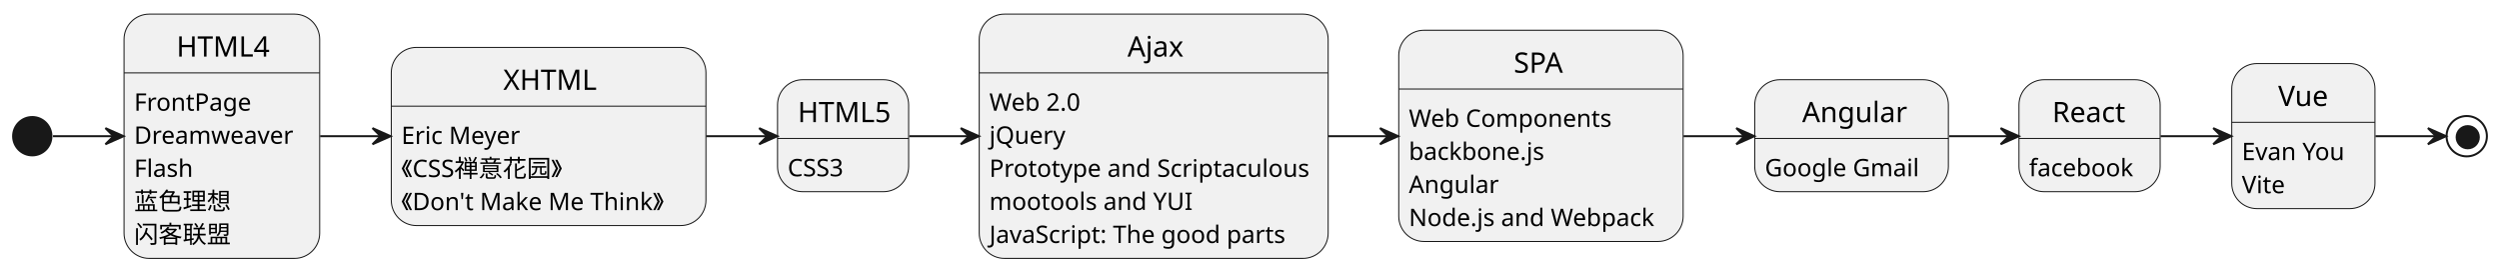
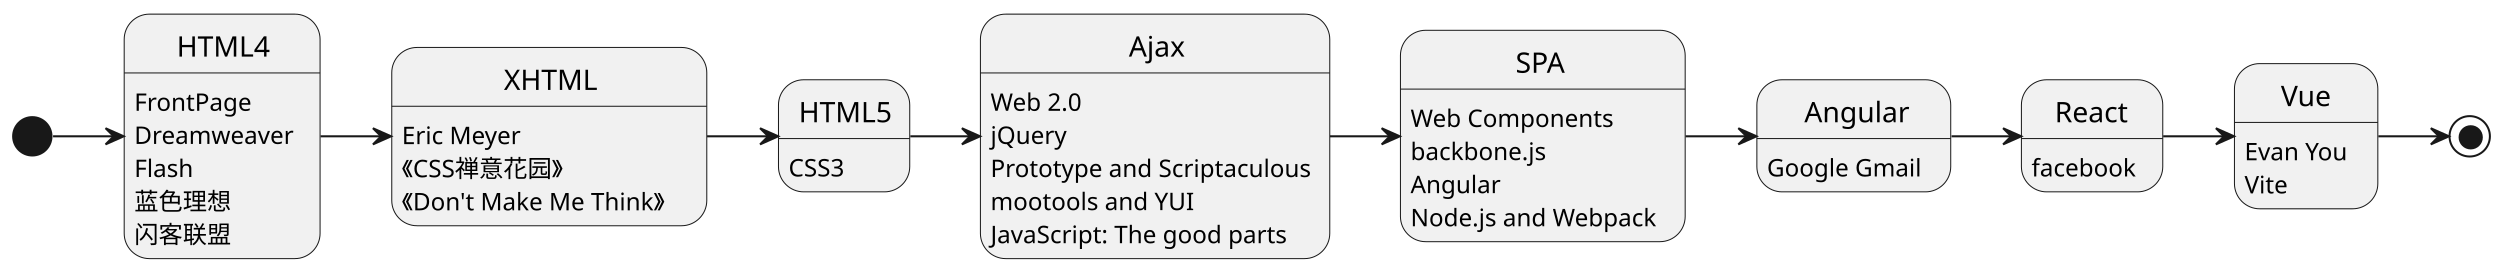
- <svg xmlns="http://www.w3.org/2000/svg" contentStyleType="text/css" height="134px" preserveAspectRatio="none" style="width:1239px;height:134px;background:#FFFFFF;" version="1.1" viewBox="0 0 1239 134" width="1239px" zoomAndPan="magnify">
+ <svg xmlns="http://www.w3.org/2000/svg" contentStyleType="text/css" height="81.179px" preserveAspectRatio="none" style="width:750px;height:81px;background:#FFFFFF;" version="1.1" viewBox="0 0 750 81" width="750.606px" zoomAndPan="magnify">
  <defs />
  <g>
-     <ellipse cx="16" cy="67.5" fill="#181818" rx="10" ry="10" style="stroke:none;stroke-width:1.0;" />
+     <ellipse cx="9.693" cy="40.893" fill="#181818" rx="6.058" ry="6.058" style="stroke:none;stroke-width:0.606;" />
    <g id="HTML4">
-       <rect fill="#F1F1F1" height="121.064" rx="12.5" ry="12.5" style="stroke:#181818;stroke-width:0.5;" width="97" x="61.5" y="7" />
-       <line style="stroke:#181818;stroke-width:0.5;" x1="61.5" x2="158.5" y1="36.12" y2="36.12" />
-       <text fill="#000000" font-family="sans-serif" font-size="14" lengthAdjust="spacing" textLength="45" x="87.5" y="28.044">HTML4</text>
-       <text fill="#000000" font-family="sans-serif" font-size="12" lengthAdjust="spacing" textLength="57" x="66.5" y="54.872">FrontPage</text>
-       <text fill="#000000" font-family="sans-serif" font-size="12" lengthAdjust="spacing" textLength="77" x="66.5" y="71.261">Dreamweaver</text>
-       <text fill="#000000" font-family="sans-serif" font-size="12" lengthAdjust="spacing" textLength="31" x="66.5" y="87.649">Flash</text>
-       <text fill="#000000" font-family="sans-serif" font-size="12" lengthAdjust="spacing" textLength="48" x="66.5" y="104.038">蓝色理想</text>
-       <text fill="#000000" font-family="sans-serif" font-size="12" lengthAdjust="spacing" textLength="48" x="66.5" y="120.427">闪客联盟</text>
+       <rect fill="#F1F1F1" height="73.342" rx="7.573" ry="7.573" style="stroke:#181818;stroke-width:0.303;" width="58.764" x="37.258" y="4.241" />
+       <line style="stroke:#181818;stroke-width:0.303;" x1="37.258" x2="96.022" y1="21.882" y2="21.882" />
+       <text fill="#000000" font-family="sans-serif" font-size="8.481" lengthAdjust="spacing" textLength="27.262" x="53.009" y="16.989">HTML4</text>
+       <text fill="#000000" font-family="sans-serif" font-size="7.27" lengthAdjust="spacing" textLength="34.532" x="40.287" y="33.242">FrontPage</text>
+       <text fill="#000000" font-family="sans-serif" font-size="7.27" lengthAdjust="spacing" textLength="46.648" x="40.287" y="43.171">Dreamweaver</text>
+       <text fill="#000000" font-family="sans-serif" font-size="7.27" lengthAdjust="spacing" textLength="18.78" x="40.287" y="53.099">Flash</text>
+       <text fill="#000000" font-family="sans-serif" font-size="7.27" lengthAdjust="spacing" textLength="29.079" x="40.287" y="63.028">蓝色理想</text>
+       <text fill="#000000" font-family="sans-serif" font-size="7.27" lengthAdjust="spacing" textLength="29.079" x="40.287" y="72.956">闪客联盟</text>
    </g>
    <g id="XHTML">
-       <rect fill="#F1F1F1" height="88.286" rx="12.5" ry="12.5" style="stroke:#181818;stroke-width:0.5;" width="156" x="194" y="23.5" />
-       <line style="stroke:#181818;stroke-width:0.5;" x1="194" x2="350" y1="52.62" y2="52.62" />
-       <text fill="#000000" font-family="sans-serif" font-size="14" lengthAdjust="spacing" textLength="45" x="249.5" y="44.544">XHTML</text>
-       <text fill="#000000" font-family="sans-serif" font-size="12" lengthAdjust="spacing" textLength="56" x="199" y="71.372">Eric Meyer</text>
-       <text fill="#000000" font-family="sans-serif" font-size="12" lengthAdjust="spacing" textLength="97" x="199" y="87.761">《CSS禅意花园》</text>
-       <text fill="#000000" font-family="sans-serif" font-size="12" lengthAdjust="spacing" textLength="136" x="199" y="104.149">《Don't Make Me Think》</text>
+       <rect fill="#F1F1F1" height="53.485" rx="7.573" ry="7.573" style="stroke:#181818;stroke-width:0.303;" width="94.507" x="117.528" y="14.237" />
+       <line style="stroke:#181818;stroke-width:0.303;" x1="117.528" x2="212.036" y1="31.878" y2="31.878" />
+       <text fill="#000000" font-family="sans-serif" font-size="8.481" lengthAdjust="spacing" textLength="27.262" x="151.151" y="26.985">XHTML</text>
+       <text fill="#000000" font-family="sans-serif" font-size="7.27" lengthAdjust="spacing" textLength="33.926" x="120.557" y="43.238">Eric Meyer</text>
+       <text fill="#000000" font-family="sans-serif" font-size="7.27" lengthAdjust="spacing" textLength="58.764" x="120.557" y="53.167">《CSS禅意花园》</text>
+       <text fill="#000000" font-family="sans-serif" font-size="7.27" lengthAdjust="spacing" textLength="82.391" x="120.557" y="63.095">《Don't Make Me Think》</text>
    </g>
    <g id="HTML5">
-       <rect fill="#F1F1F1" height="55.509" rx="12.5" ry="12.5" style="stroke:#181818;stroke-width:0.5;" width="65" x="385.5" y="39.5" />
-       <line style="stroke:#181818;stroke-width:0.5;" x1="385.5" x2="450.5" y1="68.62" y2="68.62" />
-       <text fill="#000000" font-family="sans-serif" font-size="14" lengthAdjust="spacing" textLength="45" x="395.5" y="60.544">HTML5</text>
-       <text fill="#000000" font-family="sans-serif" font-size="12" lengthAdjust="spacing" textLength="32" x="390.5" y="87.372">CSS3</text>
+       <rect fill="#F1F1F1" height="33.628" rx="7.573" ry="7.573" style="stroke:#181818;stroke-width:0.303;" width="39.378" x="233.542" y="23.93" />
+       <line style="stroke:#181818;stroke-width:0.303;" x1="233.542" x2="272.92" y1="41.571" y2="41.571" />
+       <text fill="#000000" font-family="sans-serif" font-size="8.481" lengthAdjust="spacing" textLength="27.262" x="239.6" y="36.678">HTML5</text>
+       <text fill="#000000" font-family="sans-serif" font-size="7.27" lengthAdjust="spacing" textLength="19.386" x="236.571" y="52.931">CSS3</text>
    </g>
    <g id="Ajax">
-       <rect fill="#F1F1F1" height="121.064" rx="12.5" ry="12.5" style="stroke:#181818;stroke-width:0.5;" width="173" x="485.5" y="7" />
-       <line style="stroke:#181818;stroke-width:0.5;" x1="485.5" x2="658.5" y1="36.12" y2="36.12" />
-       <text fill="#000000" font-family="sans-serif" font-size="14" lengthAdjust="spacing" textLength="26" x="559" y="28.044">Ajax</text>
-       <text fill="#000000" font-family="sans-serif" font-size="12" lengthAdjust="spacing" textLength="45" x="490.5" y="54.872">Web 2.0</text>
-       <text fill="#000000" font-family="sans-serif" font-size="12" lengthAdjust="spacing" textLength="35" x="490.5" y="71.261">jQuery</text>
-       <text fill="#000000" font-family="sans-serif" font-size="12" lengthAdjust="spacing" textLength="153" x="490.5" y="87.649">Prototype and Scriptaculous</text>
-       <text fill="#000000" font-family="sans-serif" font-size="12" lengthAdjust="spacing" textLength="98" x="490.5" y="104.038">mootools and YUI</text>
-       <text fill="#000000" font-family="sans-serif" font-size="12" lengthAdjust="spacing" textLength="145" x="490.5" y="120.427">JavaScript: The good parts</text>
+       <rect fill="#F1F1F1" height="73.342" rx="7.573" ry="7.573" style="stroke:#181818;stroke-width:0.303;" width="104.806" x="294.124" y="4.241" />
+       <line style="stroke:#181818;stroke-width:0.303;" x1="294.124" x2="398.93" y1="21.882" y2="21.882" />
+       <text fill="#000000" font-family="sans-serif" font-size="8.481" lengthAdjust="spacing" textLength="15.751" x="338.651" y="16.989">Ajax</text>
+       <text fill="#000000" font-family="sans-serif" font-size="7.27" lengthAdjust="spacing" textLength="27.262" x="297.153" y="33.242">Web 2.0</text>
+       <text fill="#000000" font-family="sans-serif" font-size="7.27" lengthAdjust="spacing" textLength="21.204" x="297.153" y="43.171">jQuery</text>
+       <text fill="#000000" font-family="sans-serif" font-size="7.27" lengthAdjust="spacing" textLength="92.69" x="297.153" y="53.099">Prototype and Scriptaculous</text>
+       <text fill="#000000" font-family="sans-serif" font-size="7.27" lengthAdjust="spacing" textLength="59.37" x="297.153" y="63.028">mootools and YUI</text>
+       <text fill="#000000" font-family="sans-serif" font-size="7.27" lengthAdjust="spacing" textLength="87.843" x="297.153" y="72.956">JavaScript: The good parts</text>
    </g>
    <g id="SPA">
-       <rect fill="#F1F1F1" height="104.675" rx="12.5" ry="12.5" style="stroke:#181818;stroke-width:0.5;" width="141" x="693.5" y="15" />
-       <line style="stroke:#181818;stroke-width:0.5;" x1="693.5" x2="834.5" y1="44.12" y2="44.12" />
-       <text fill="#000000" font-family="sans-serif" font-size="14" lengthAdjust="spacing" textLength="27" x="750.5" y="36.044">SPA</text>
-       <text fill="#000000" font-family="sans-serif" font-size="12" lengthAdjust="spacing" textLength="100" x="698.5" y="62.872">Web Components</text>
-       <text fill="#000000" font-family="sans-serif" font-size="12" lengthAdjust="spacing" textLength="67" x="698.5" y="79.261">backbone.js</text>
-       <text fill="#000000" font-family="sans-serif" font-size="12" lengthAdjust="spacing" textLength="42" x="698.5" y="95.649">Angular</text>
-       <text fill="#000000" font-family="sans-serif" font-size="12" lengthAdjust="spacing" textLength="121" x="698.5" y="112.038">Node.js and Webpack</text>
+       <rect fill="#F1F1F1" height="63.414" rx="7.573" ry="7.573" style="stroke:#181818;stroke-width:0.303;" width="85.42" x="420.133" y="9.087" />
+       <line style="stroke:#181818;stroke-width:0.303;" x1="420.133" x2="505.553" y1="26.729" y2="26.729" />
+       <text fill="#000000" font-family="sans-serif" font-size="8.481" lengthAdjust="spacing" textLength="16.357" x="454.665" y="21.836">SPA</text>
+       <text fill="#000000" font-family="sans-serif" font-size="7.27" lengthAdjust="spacing" textLength="60.582" x="423.162" y="38.089">Web Components</text>
+       <text fill="#000000" font-family="sans-serif" font-size="7.27" lengthAdjust="spacing" textLength="40.59" x="423.162" y="48.017">backbone.js</text>
+       <text fill="#000000" font-family="sans-serif" font-size="7.27" lengthAdjust="spacing" textLength="25.444" x="423.162" y="57.946">Angular</text>
+       <text fill="#000000" font-family="sans-serif" font-size="7.27" lengthAdjust="spacing" textLength="73.304" x="423.162" y="67.874">Node.js and Webpack</text>
    </g>
    <g id="Angular">
-       <rect fill="#F1F1F1" height="55.509" rx="12.5" ry="12.5" style="stroke:#181818;stroke-width:0.5;" width="96" x="870" y="39.5" />
-       <line style="stroke:#181818;stroke-width:0.5;" x1="870" x2="966" y1="68.62" y2="68.62" />
-       <text fill="#000000" font-family="sans-serif" font-size="14" lengthAdjust="spacing" textLength="49" x="893.5" y="60.544">Angular</text>
-       <text fill="#000000" font-family="sans-serif" font-size="12" lengthAdjust="spacing" textLength="76" x="875" y="87.372">Google Gmail</text>
+       <rect fill="#F1F1F1" height="33.628" rx="7.573" ry="7.573" style="stroke:#181818;stroke-width:0.303;" width="58.158" x="527.06" y="23.93" />
+       <line style="stroke:#181818;stroke-width:0.303;" x1="527.06" x2="585.218" y1="41.571" y2="41.571" />
+       <text fill="#000000" font-family="sans-serif" font-size="8.481" lengthAdjust="spacing" textLength="29.685" x="541.296" y="36.678">Angular</text>
+       <text fill="#000000" font-family="sans-serif" font-size="7.27" lengthAdjust="spacing" textLength="46.042" x="530.089" y="52.931">Google Gmail</text>
    </g>
    <g id="React">
-       <rect fill="#F1F1F1" height="55.509" rx="12.5" ry="12.5" style="stroke:#181818;stroke-width:0.5;" width="70" x="1001" y="39.5" />
-       <line style="stroke:#181818;stroke-width:0.5;" x1="1001" x2="1071" y1="68.62" y2="68.62" />
-       <text fill="#000000" font-family="sans-serif" font-size="14" lengthAdjust="spacing" textLength="37" x="1017.5" y="60.544">React</text>
-       <text fill="#000000" font-family="sans-serif" font-size="12" lengthAdjust="spacing" textLength="50" x="1006" y="87.372">facebook</text>
+       <rect fill="#F1F1F1" height="33.628" rx="7.573" ry="7.573" style="stroke:#181818;stroke-width:0.303;" width="42.407" x="606.422" y="23.93" />
+       <line style="stroke:#181818;stroke-width:0.303;" x1="606.422" x2="648.829" y1="41.571" y2="41.571" />
+       <text fill="#000000" font-family="sans-serif" font-size="8.481" lengthAdjust="spacing" textLength="22.415" x="616.418" y="36.678">React</text>
+       <text fill="#000000" font-family="sans-serif" font-size="7.27" lengthAdjust="spacing" textLength="30.291" x="609.451" y="52.931">facebook</text>
    </g>
    <g id="Vue">
-       <rect fill="#F1F1F1" height="71.897" rx="12.5" ry="12.5" style="stroke:#181818;stroke-width:0.5;" width="71" x="1106.5" y="31.5" />
-       <line style="stroke:#181818;stroke-width:0.5;" x1="1106.5" x2="1177.5" y1="60.62" y2="60.62" />
-       <text fill="#000000" font-family="sans-serif" font-size="14" lengthAdjust="spacing" textLength="25" x="1129.5" y="52.544">Vue</text>
-       <text fill="#000000" font-family="sans-serif" font-size="12" lengthAdjust="spacing" textLength="51" x="1111.5" y="79.372">Evan You</text>
-       <text fill="#000000" font-family="sans-serif" font-size="12" lengthAdjust="spacing" textLength="20" x="1111.5" y="95.761">Vite</text>
+       <rect fill="#F1F1F1" height="43.557" rx="7.573" ry="7.573" style="stroke:#181818;stroke-width:0.303;" width="43.013" x="670.335" y="19.083" />
+       <line style="stroke:#181818;stroke-width:0.303;" x1="670.335" x2="713.348" y1="36.725" y2="36.725" />
+       <text fill="#000000" font-family="sans-serif" font-size="8.481" lengthAdjust="spacing" textLength="15.145" x="684.269" y="31.832">Vue</text>
+       <text fill="#000000" font-family="sans-serif" font-size="7.27" lengthAdjust="spacing" textLength="30.897" x="673.364" y="48.085">Evan You</text>
+       <text fill="#000000" font-family="sans-serif" font-size="7.27" lengthAdjust="spacing" textLength="12.116" x="673.364" y="58.013">Vite</text>
    </g>
-     <ellipse cx="1223" cy="67.5" fill="none" rx="10" ry="10" style="stroke:#181818;stroke-width:1.0;" />
-     <ellipse cx="1223.5" cy="68" fill="#181818" rx="6" ry="6" style="stroke:none;stroke-width:1.0;" />
+     <ellipse cx="740.913" cy="40.893" fill="none" rx="6.058" ry="6.058" style="stroke:#181818;stroke-width:0.606;" />
+     <ellipse cx="741.216" cy="41.196" fill="#181818" rx="3.635" ry="3.635" style="stroke:none;stroke-width:0.606;" />
    <g id="link_*start*_HTML4">
-       <path d="M26.28,67.5 C36.21,67.5 46.15,67.5 56.08,67.5 " fill="none" id="*start*-to-HTML4" style="stroke:#181818;stroke-width:1.0;" />
-       <polygon fill="#181818" points="61.27,67.5,52.27,63.5,56.27,67.5,52.27,71.5,61.27,67.5" style="stroke:#181818;stroke-width:1.0;" />
+       <path d="M15.921,40.893 C21.937,40.893 27.958,40.893 33.974,40.893 " fill="none" id="*start*-to-HTML4" style="stroke:#181818;stroke-width:0.606;" />
+       <polygon fill="#181818" points="37.118,40.893,31.666,38.469,34.089,40.893,31.666,43.316,37.118,40.893" style="stroke:#181818;stroke-width:0.606;" />
    </g>
    <g id="link_HTML4_XHTML">
-       <path d="M158.73,67.5 C168.65,67.5 178.57,67.5 188.49,67.5 " fill="none" id="HTML4-to-XHTML" style="stroke:#181818;stroke-width:1.0;" />
-       <polygon fill="#181818" points="193.68,67.5,184.68,63.5,188.68,67.5,184.68,71.5,193.68,67.5" style="stroke:#181818;stroke-width:1.0;" />
+       <path d="M96.161,40.893 C102.171,40.893 108.18,40.893 114.19,40.893 " fill="none" id="HTML4-to-XHTML" style="stroke:#181818;stroke-width:0.606;" />
+       <polygon fill="#181818" points="117.334,40.893,111.882,38.469,114.305,40.893,111.882,43.316,117.334,40.893" style="stroke:#181818;stroke-width:0.606;" />
    </g>
    <g id="link_XHTML_HTML5">
-       <path d="M350.13,67.5 C360.14,67.5 370.15,67.5 380.16,67.5 " fill="none" id="XHTML-to-HTML5" style="stroke:#181818;stroke-width:1.0;" />
-       <polygon fill="#181818" points="385.39,67.5,376.39,63.5,380.39,67.5,376.39,71.5,385.39,67.5" style="stroke:#181818;stroke-width:1.0;" />
+       <path d="M212.114,40.893 C218.179,40.893 224.243,40.893 230.307,40.893 " fill="none" id="XHTML-to-HTML5" style="stroke:#181818;stroke-width:0.606;" />
+       <polygon fill="#181818" points="233.475,40.893,228.023,38.469,230.446,40.893,228.023,43.316,233.475,40.893" style="stroke:#181818;stroke-width:0.606;" />
    </g>
    <g id="link_HTML5_Ajax">
-       <path d="M450.79,67.5 C460.6,67.5 470.41,67.5 480.22,67.5 " fill="none" id="HTML5-to-Ajax" style="stroke:#181818;stroke-width:1.0;" />
-       <polygon fill="#181818" points="485.35,67.5,476.35,63.5,480.35,67.5,476.35,71.5,485.35,67.5" style="stroke:#181818;stroke-width:1.0;" />
+       <path d="M273.096,40.893 C279.039,40.893 284.982,40.893 290.925,40.893 " fill="none" id="HTML5-to-Ajax" style="stroke:#181818;stroke-width:0.606;" />
+       <polygon fill="#181818" points="294.033,40.893,288.58,38.469,291.004,40.893,288.58,43.316,294.033,40.893" style="stroke:#181818;stroke-width:0.606;" />
    </g>
    <g id="link_Ajax_SPA">
-       <path d="M658.62,67.5 C668.44,67.5 678.25,67.5 688.07,67.5 " fill="none" id="Ajax-to-SPA" style="stroke:#181818;stroke-width:1.0;" />
-       <polygon fill="#181818" points="693.2,67.5,684.2,63.5,688.2,67.5,684.2,71.5,693.2,67.5" style="stroke:#181818;stroke-width:1.0;" />
+       <path d="M399.002,40.893 C404.952,40.893 410.895,40.893 416.844,40.893 " fill="none" id="Ajax-to-SPA" style="stroke:#181818;stroke-width:0.606;" />
+       <polygon fill="#181818" points="419.952,40.893,414.499,38.469,416.923,40.893,414.499,43.316,419.952,40.893" style="stroke:#181818;stroke-width:0.606;" />
    </g>
    <g id="link_SPA_Angular">
-       <path d="M834.68,67.5 C844.66,67.5 854.64,67.5 864.62,67.5 " fill="none" id="SPA-to-Angular" style="stroke:#181818;stroke-width:1.0;" />
-       <polygon fill="#181818" points="869.83,67.5,860.83,63.5,864.83,67.5,860.83,71.5,869.83,67.5" style="stroke:#181818;stroke-width:1.0;" />
+       <path d="M505.662,40.893 C511.708,40.893 517.754,40.893 523.801,40.893 " fill="none" id="SPA-to-Angular" style="stroke:#181818;stroke-width:0.606;" />
+       <polygon fill="#181818" points="526.957,40.893,521.504,38.469,523.928,40.893,521.504,43.316,526.957,40.893" style="stroke:#181818;stroke-width:0.606;" />
    </g>
    <g id="link_Angular_React">
-       <path d="M966.4,67.5 C976.2,67.5 986,67.5 995.8,67.5 " fill="none" id="Angular-to-React" style="stroke:#181818;stroke-width:1.0;" />
-       <polygon fill="#181818" points="1000.93,67.5,991.93,63.5,995.93,67.5,991.93,71.5,1000.93,67.5" style="stroke:#181818;stroke-width:1.0;" />
+       <path d="M585.46,40.893 C591.397,40.893 597.334,40.893 603.271,40.893 " fill="none" id="Angular-to-React" style="stroke:#181818;stroke-width:0.606;" />
+       <polygon fill="#181818" points="606.379,40.893,600.927,38.469,603.35,40.893,600.927,43.316,606.379,40.893" style="stroke:#181818;stroke-width:0.606;" />
    </g>
    <g id="link_React_Vue">
-       <path d="M1071.2,67.5 C1081.17,67.5 1091.14,67.5 1101.11,67.5 " fill="none" id="React-to-Vue" style="stroke:#181818;stroke-width:1.0;" />
-       <polygon fill="#181818" points="1106.32,67.5,1097.32,63.5,1101.32,67.5,1097.32,71.5,1106.32,67.5" style="stroke:#181818;stroke-width:1.0;" />
+       <path d="M648.95,40.893 C654.99,40.893 661.03,40.893 667.07,40.893 " fill="none" id="React-to-Vue" style="stroke:#181818;stroke-width:0.606;" />
+       <polygon fill="#181818" points="670.226,40.893,664.774,38.469,667.197,40.893,664.774,43.316,670.226,40.893" style="stroke:#181818;stroke-width:0.606;" />
    </g>
    <g id="link_Vue_*end*">
-       <path d="M1177.75,67.5 C1187.69,67.5 1197.62,67.5 1207.55,67.5 " fill="none" id="Vue-to-*end*" style="stroke:#181818;stroke-width:1.0;" />
-       <polygon fill="#181818" points="1212.75,67.5,1203.75,63.5,1207.75,67.5,1203.75,71.5,1212.75,67.5" style="stroke:#181818;stroke-width:1.0;" />
+       <path d="M713.5,40.893 C719.521,40.893 725.537,40.893 731.553,40.893 " fill="none" id="Vue-to-*end*" style="stroke:#181818;stroke-width:0.606;" />
+       <polygon fill="#181818" points="734.703,40.893,729.251,38.469,731.674,40.893,729.251,43.316,734.703,40.893" style="stroke:#181818;stroke-width:0.606;" />
    </g>
  </g>
</svg>
